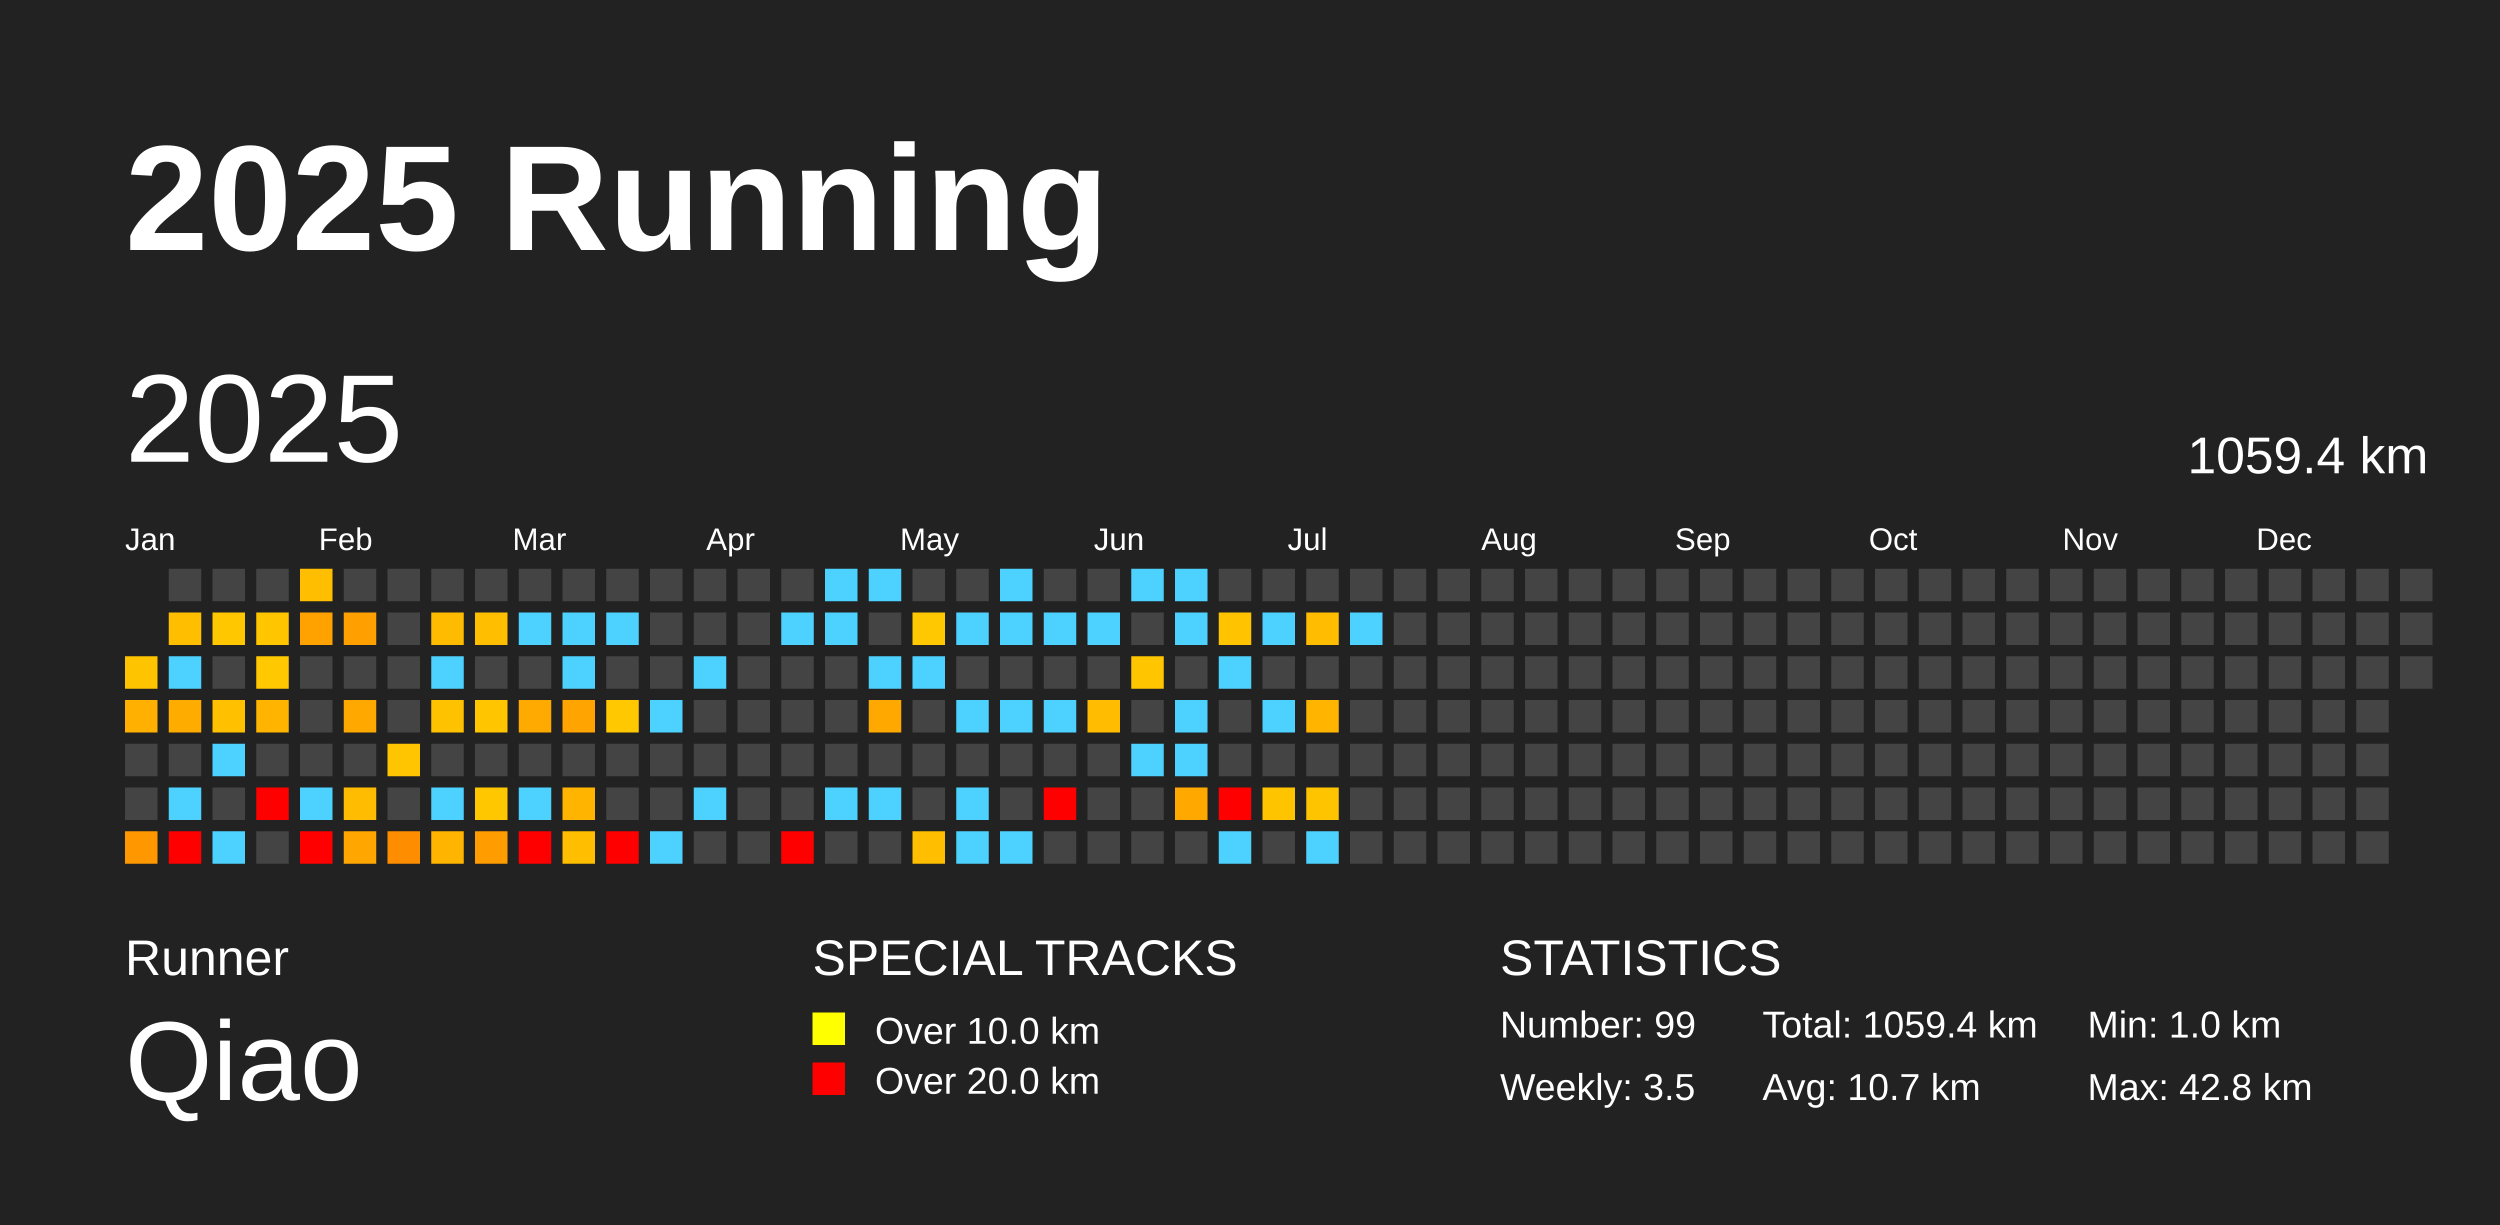
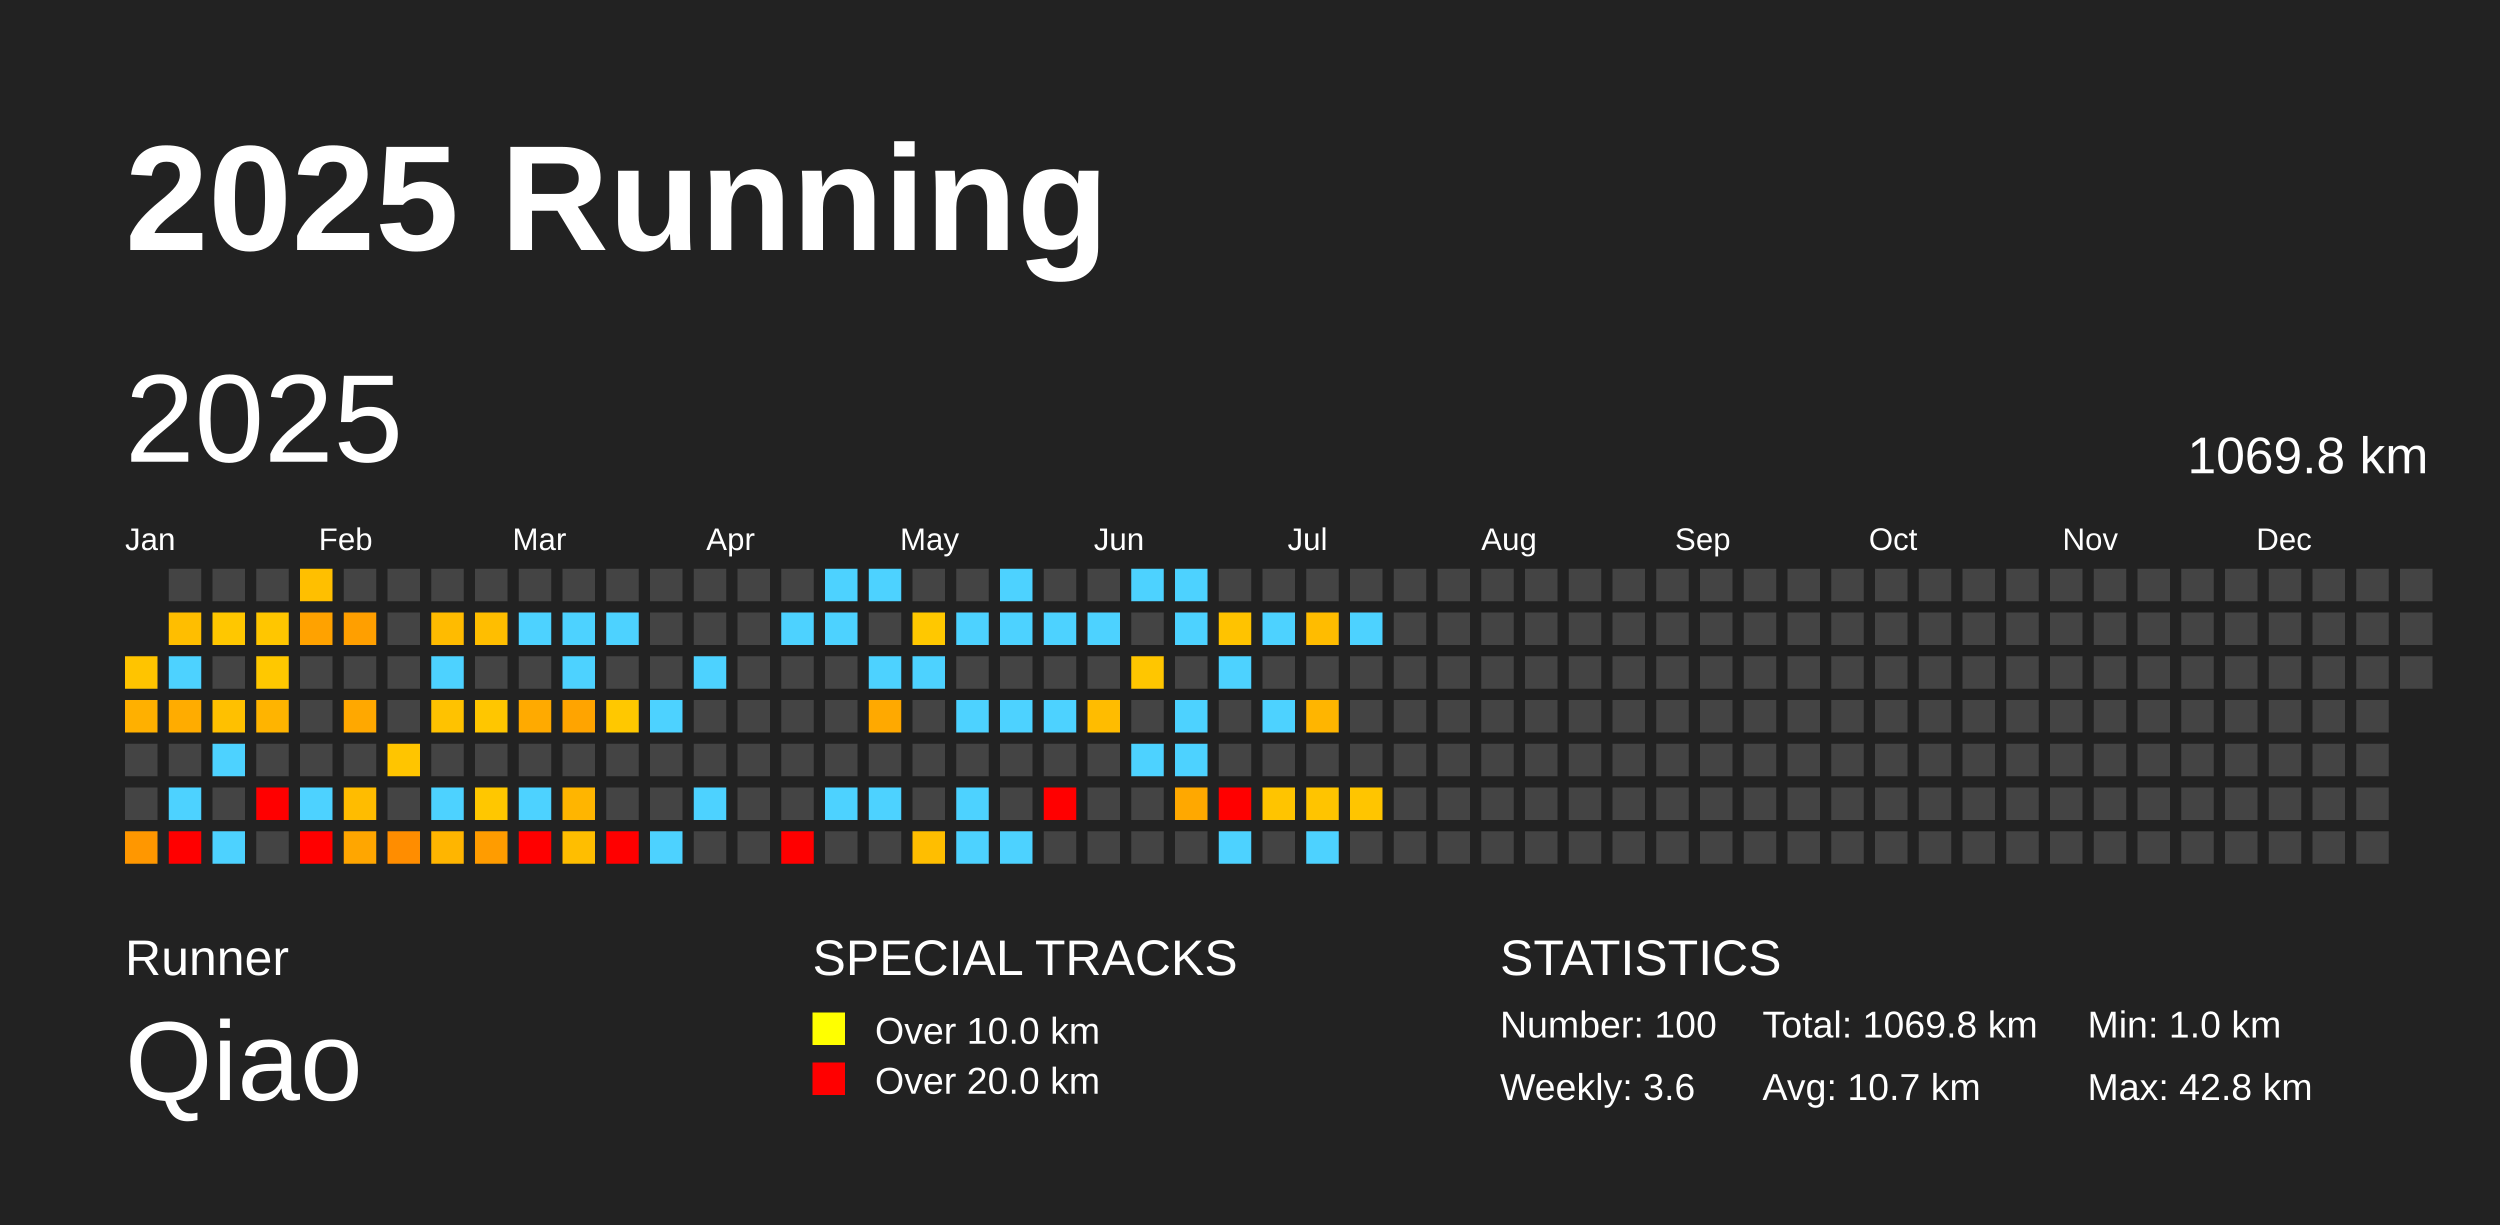
<svg xmlns="http://www.w3.org/2000/svg" baseProfile="full" height="98mm" version="1.1" viewBox="0,0,200,98" width="200mm">
  <defs />
  <rect fill="#222222" height="98" width="200" x="0" y="0" />
  <text fill="#FFFFFF" style="font-size:12px; font-family:Arial; font-weight:bold;" x="10" y="20">2025 Running</text>
  <text fill="#FFFFFF" style="font-size:4px; font-family:Arial" x="10" y="78">Runner</text>
  <text fill="#FFFFFF" style="font-size:9px; font-family:Arial" x="10" y="88">Qiao</text>
  <text fill="#FFFFFF" style="font-size:4px; font-family:Arial" x="65" y="78">SPECIAL TRACKS</text>
  <rect fill="yellow" height="2.6" width="2.6" x="65" y="81" />
  <text fill="#FFFFFF" style="font-size:3px; font-family:Arial" x="70" y="83.5">Over 10.0 km</text>
  <rect fill="red" height="2.6" width="2.6" x="65" y="85" />
  <text fill="#FFFFFF" style="font-size:3px; font-family:Arial" x="70" y="87.5">Over 20.0 km</text>
  <text fill="#FFFFFF" style="font-size:4px; font-family:Arial" x="120" y="78">STATISTICS</text>
-   <text fill="#FFFFFF" style="font-size:3px; font-family:Arial" x="120" y="83">Number: 99</text>
-   <text fill="#FFFFFF" style="font-size:3px; font-family:Arial" x="120" y="88">Weekly: 3.5</text>
-   <text fill="#FFFFFF" style="font-size:3px; font-family:Arial" x="141" y="83">Total: 1059.4 km</text>
+   <text fill="#FFFFFF" style="font-size:3px; font-family:Arial" x="120" y="83">Number: 100</text>
+   <text fill="#FFFFFF" style="font-size:3px; font-family:Arial" x="120" y="88">Weekly: 3.6</text>
+   <text fill="#FFFFFF" style="font-size:3px; font-family:Arial" x="141" y="83">Total: 1069.8 km</text>
  <text fill="#FFFFFF" style="font-size:3px; font-family:Arial" x="141" y="88">Avg: 10.7 km</text>
  <text fill="#FFFFFF" style="font-size:3px; font-family:Arial" x="167" y="83">Min: 1.0 km</text>
  <text fill="#FFFFFF" style="font-size:3px; font-family:Arial" x="167" y="88">Max: 42.8 km</text>
  <text dominant-baseline="hanging" fill="#FFFFFF" style="font-size:10.0px; font-family:Arial;" x="10" y="30">2025</text>
-   <text dominant-baseline="hanging" fill="#FFFFFF" style="font-size:4.125px; font-family:Arial;" x="175" y="35">1059.4 km</text>
+   <text dominant-baseline="hanging" fill="#FFFFFF" style="font-size:4.125px; font-family:Arial;" x="175" y="35">1069.8 km</text>
  <text fill="#FFFFFF" style="font-size:2.5px; font-family:Arial" x="10.0" y="44">Jan</text>
  <text fill="#FFFFFF" style="font-size:2.5px; font-family:Arial" x="25.5" y="44">Feb</text>
  <text fill="#FFFFFF" style="font-size:2.5px; font-family:Arial" x="41.0" y="44">Mar</text>
  <text fill="#FFFFFF" style="font-size:2.5px; font-family:Arial" x="56.5" y="44">Apr</text>
  <text fill="#FFFFFF" style="font-size:2.5px; font-family:Arial" x="72.0" y="44">May</text>
  <text fill="#FFFFFF" style="font-size:2.5px; font-family:Arial" x="87.5" y="44">Jun</text>
  <text fill="#FFFFFF" style="font-size:2.5px; font-family:Arial" x="103.0" y="44">Jul</text>
  <text fill="#FFFFFF" style="font-size:2.5px; font-family:Arial" x="118.5" y="44">Aug</text>
  <text fill="#FFFFFF" style="font-size:2.5px; font-family:Arial" x="134.0" y="44">Sep</text>
  <text fill="#FFFFFF" style="font-size:2.5px; font-family:Arial" x="149.5" y="44">Oct</text>
  <text fill="#FFFFFF" style="font-size:2.5px; font-family:Arial" x="165.0" y="44">Nov</text>
  <text fill="#FFFFFF" style="font-size:2.5px; font-family:Arial" x="180.5" y="44">Dec</text>
  <rect fill="#ffc400" height="2.6" width="2.6" x="10.0" y="52.5" />
  <rect fill="#ffb000" height="2.6" width="2.6" x="10.0" y="56.0" />
  <rect fill="#444444" height="2.6" width="2.6" x="10.0" y="59.5" />
  <rect fill="#444444" height="2.6" width="2.6" x="10.0" y="63.0" />
  <rect fill="#ff9700" height="2.6" width="2.6" x="10.0" y="66.5" />
  <rect fill="#444444" height="2.6" width="2.6" x="13.5" y="45.5" />
  <rect fill="#ffbe00" height="2.6" width="2.6" x="13.5" y="49.0" />
  <rect fill="#4dd2ff" height="2.6" width="2.6" x="13.5" y="52.5" />
  <rect fill="#ffac00" height="2.6" width="2.6" x="13.5" y="56.0" />
  <rect fill="#444444" height="2.6" width="2.6" x="13.5" y="59.5" />
  <rect fill="#4dd2ff" height="2.6" width="2.6" x="13.5" y="63.0" />
  <rect fill="red" height="2.6" width="2.6" x="13.5" y="66.5" />
  <rect fill="#444444" height="2.6" width="2.6" x="17.0" y="45.5" />
  <rect fill="#ffc700" height="2.6" width="2.6" x="17.0" y="49.0" />
  <rect fill="#444444" height="2.6" width="2.6" x="17.0" y="52.5" />
  <rect fill="#ffc000" height="2.6" width="2.6" x="17.0" y="56.0" />
  <rect fill="#4dd2ff" height="2.6" width="2.6" x="17.0" y="59.5" />
  <rect fill="#444444" height="2.6" width="2.6" x="17.0" y="63.0" />
  <rect fill="#4dd2ff" height="2.6" width="2.6" x="17.0" y="66.5" />
  <rect fill="#444444" height="2.6" width="2.6" x="20.5" y="45.5" />
  <rect fill="#ffc600" height="2.6" width="2.6" x="20.5" y="49.0" />
  <rect fill="#ffc800" height="2.6" width="2.6" x="20.5" y="52.5" />
  <rect fill="#ffb400" height="2.6" width="2.6" x="20.5" y="56.0" />
  <rect fill="#444444" height="2.6" width="2.6" x="20.5" y="59.5" />
  <rect fill="red" height="2.6" width="2.6" x="20.5" y="63.0" />
  <rect fill="#444444" height="2.6" width="2.6" x="20.5" y="66.5" />
  <rect fill="#ffbf00" height="2.6" width="2.6" x="24.0" y="45.5" />
  <rect fill="#ffa200" height="2.6" width="2.6" x="24.0" y="49.0" />
  <rect fill="#444444" height="2.6" width="2.6" x="24.0" y="52.5" />
  <rect fill="#444444" height="2.6" width="2.6" x="24.0" y="56.0" />
  <rect fill="#444444" height="2.6" width="2.6" x="24.0" y="59.5" />
  <rect fill="#4dd2ff" height="2.6" width="2.6" x="24.0" y="63.0" />
  <rect fill="red" height="2.6" width="2.6" x="24.0" y="66.5" />
  <rect fill="#444444" height="2.6" width="2.6" x="27.5" y="45.5" />
  <rect fill="#ff9f00" height="2.6" width="2.6" x="27.5" y="49.0" />
  <rect fill="#444444" height="2.6" width="2.6" x="27.5" y="52.5" />
  <rect fill="#ffa800" height="2.6" width="2.6" x="27.5" y="56.0" />
  <rect fill="#444444" height="2.6" width="2.6" x="27.5" y="59.5" />
  <rect fill="#ffbc00" height="2.6" width="2.6" x="27.5" y="63.0" />
  <rect fill="#ffa600" height="2.6" width="2.6" x="27.5" y="66.5" />
  <rect fill="#444444" height="2.6" width="2.6" x="31.0" y="45.5" />
  <rect fill="#444444" height="2.6" width="2.6" x="31.0" y="49.0" />
  <rect fill="#444444" height="2.6" width="2.6" x="31.0" y="52.5" />
  <rect fill="#444444" height="2.6" width="2.6" x="31.0" y="56.0" />
  <rect fill="#ffc500" height="2.6" width="2.6" x="31.0" y="59.5" />
  <rect fill="#444444" height="2.6" width="2.6" x="31.0" y="63.0" />
  <rect fill="#ff8d00" height="2.6" width="2.6" x="31.0" y="66.5" />
  <rect fill="#444444" height="2.6" width="2.6" x="34.5" y="45.5" />
  <rect fill="#ffbb00" height="2.6" width="2.6" x="34.5" y="49.0" />
  <rect fill="#4dd2ff" height="2.6" width="2.6" x="34.5" y="52.5" />
  <rect fill="#ffc200" height="2.6" width="2.6" x="34.5" y="56.0" />
  <rect fill="#444444" height="2.6" width="2.6" x="34.5" y="59.5" />
  <rect fill="#4dd2ff" height="2.6" width="2.6" x="34.5" y="63.0" />
  <rect fill="#ffb500" height="2.6" width="2.6" x="34.5" y="66.5" />
  <rect fill="#444444" height="2.6" width="2.6" x="38.0" y="45.5" />
  <rect fill="#ffbe00" height="2.6" width="2.6" x="38.0" y="49.0" />
  <rect fill="#444444" height="2.6" width="2.6" x="38.0" y="52.5" />
  <rect fill="#ffc600" height="2.6" width="2.6" x="38.0" y="56.0" />
  <rect fill="#444444" height="2.6" width="2.6" x="38.0" y="59.5" />
  <rect fill="#ffc700" height="2.6" width="2.6" x="38.0" y="63.0" />
  <rect fill="#ff9c00" height="2.6" width="2.6" x="38.0" y="66.5" />
  <rect fill="#444444" height="2.6" width="2.6" x="41.5" y="45.5" />
  <rect fill="#4dd2ff" height="2.6" width="2.6" x="41.5" y="49.0" />
  <rect fill="#444444" height="2.6" width="2.6" x="41.5" y="52.5" />
  <rect fill="#ffaa00" height="2.6" width="2.6" x="41.5" y="56.0" />
  <rect fill="#444444" height="2.6" width="2.6" x="41.5" y="59.5" />
  <rect fill="#4dd2ff" height="2.6" width="2.6" x="41.5" y="63.0" />
  <rect fill="red" height="2.6" width="2.6" x="41.5" y="66.5" />
  <rect fill="#444444" height="2.6" width="2.6" x="45.0" y="45.5" />
  <rect fill="#4dd2ff" height="2.6" width="2.6" x="45.0" y="49.0" />
  <rect fill="#4dd2ff" height="2.6" width="2.6" x="45.0" y="52.5" />
  <rect fill="#ffa400" height="2.6" width="2.6" x="45.0" y="56.0" />
  <rect fill="#444444" height="2.6" width="2.6" x="45.0" y="59.5" />
  <rect fill="#ffb500" height="2.6" width="2.6" x="45.0" y="63.0" />
  <rect fill="#ffbe00" height="2.6" width="2.6" x="45.0" y="66.5" />
  <rect fill="#444444" height="2.6" width="2.6" x="48.5" y="45.5" />
  <rect fill="#4dd2ff" height="2.6" width="2.6" x="48.5" y="49.0" />
  <rect fill="#444444" height="2.6" width="2.6" x="48.5" y="52.5" />
  <rect fill="#ffc800" height="2.6" width="2.6" x="48.5" y="56.0" />
  <rect fill="#444444" height="2.6" width="2.6" x="48.5" y="59.5" />
  <rect fill="#444444" height="2.6" width="2.6" x="48.5" y="63.0" />
  <rect fill="red" height="2.6" width="2.6" x="48.5" y="66.5" />
  <rect fill="#444444" height="2.6" width="2.6" x="52.0" y="45.5" />
  <rect fill="#444444" height="2.6" width="2.6" x="52.0" y="49.0" />
  <rect fill="#444444" height="2.6" width="2.6" x="52.0" y="52.5" />
  <rect fill="#4dd2ff" height="2.6" width="2.6" x="52.0" y="56.0" />
  <rect fill="#444444" height="2.6" width="2.6" x="52.0" y="59.5" />
  <rect fill="#444444" height="2.6" width="2.6" x="52.0" y="63.0" />
  <rect fill="#4dd2ff" height="2.6" width="2.6" x="52.0" y="66.5" />
  <rect fill="#444444" height="2.6" width="2.6" x="55.5" y="45.5" />
  <rect fill="#444444" height="2.6" width="2.6" x="55.5" y="49.0" />
  <rect fill="#4dd2ff" height="2.6" width="2.6" x="55.5" y="52.5" />
  <rect fill="#444444" height="2.6" width="2.6" x="55.5" y="56.0" />
  <rect fill="#444444" height="2.6" width="2.6" x="55.5" y="59.5" />
  <rect fill="#4dd2ff" height="2.6" width="2.6" x="55.5" y="63.0" />
  <rect fill="#444444" height="2.6" width="2.6" x="55.5" y="66.5" />
  <rect fill="#444444" height="2.6" width="2.6" x="59.0" y="45.5" />
  <rect fill="#444444" height="2.6" width="2.6" x="59.0" y="49.0" />
  <rect fill="#444444" height="2.6" width="2.6" x="59.0" y="52.5" />
  <rect fill="#444444" height="2.6" width="2.6" x="59.0" y="56.0" />
  <rect fill="#444444" height="2.6" width="2.6" x="59.0" y="59.5" />
  <rect fill="#444444" height="2.6" width="2.6" x="59.0" y="63.0" />
  <rect fill="#444444" height="2.6" width="2.6" x="59.0" y="66.5" />
  <rect fill="#444444" height="2.6" width="2.6" x="62.5" y="45.5" />
  <rect fill="#4dd2ff" height="2.6" width="2.6" x="62.5" y="49.0" />
  <rect fill="#444444" height="2.6" width="2.6" x="62.5" y="52.5" />
  <rect fill="#444444" height="2.6" width="2.6" x="62.5" y="56.0" />
  <rect fill="#444444" height="2.6" width="2.6" x="62.5" y="59.5" />
  <rect fill="#444444" height="2.6" width="2.6" x="62.5" y="63.0" />
  <rect fill="red" height="2.6" width="2.6" x="62.5" y="66.5" />
  <rect fill="#4dd2ff" height="2.6" width="2.6" x="66.0" y="45.5" />
  <rect fill="#4dd2ff" height="2.6" width="2.6" x="66.0" y="49.0" />
  <rect fill="#444444" height="2.6" width="2.6" x="66.0" y="52.5" />
  <rect fill="#444444" height="2.6" width="2.6" x="66.0" y="56.0" />
  <rect fill="#444444" height="2.6" width="2.6" x="66.0" y="59.5" />
  <rect fill="#4dd2ff" height="2.6" width="2.6" x="66.0" y="63.0" />
  <rect fill="#444444" height="2.6" width="2.6" x="66.0" y="66.5" />
  <rect fill="#4dd2ff" height="2.6" width="2.6" x="69.5" y="45.5" />
  <rect fill="#444444" height="2.6" width="2.6" x="69.5" y="49.0" />
  <rect fill="#4dd2ff" height="2.6" width="2.6" x="69.5" y="52.5" />
  <rect fill="#ffa900" height="2.6" width="2.6" x="69.5" y="56.0" />
  <rect fill="#444444" height="2.6" width="2.6" x="69.5" y="59.5" />
  <rect fill="#4dd2ff" height="2.6" width="2.6" x="69.5" y="63.0" />
  <rect fill="#444444" height="2.6" width="2.6" x="69.5" y="66.5" />
  <rect fill="#444444" height="2.6" width="2.6" x="73.0" y="45.5" />
  <rect fill="#ffc800" height="2.6" width="2.6" x="73.0" y="49.0" />
  <rect fill="#4dd2ff" height="2.6" width="2.6" x="73.0" y="52.5" />
  <rect fill="#444444" height="2.6" width="2.6" x="73.0" y="56.0" />
  <rect fill="#444444" height="2.6" width="2.6" x="73.0" y="59.5" />
  <rect fill="#444444" height="2.6" width="2.6" x="73.0" y="63.0" />
  <rect fill="#ffbe00" height="2.6" width="2.6" x="73.0" y="66.5" />
  <rect fill="#444444" height="2.6" width="2.6" x="76.5" y="45.5" />
  <rect fill="#4dd2ff" height="2.6" width="2.6" x="76.5" y="49.0" />
  <rect fill="#444444" height="2.6" width="2.6" x="76.5" y="52.5" />
  <rect fill="#4dd2ff" height="2.6" width="2.6" x="76.5" y="56.0" />
  <rect fill="#444444" height="2.6" width="2.6" x="76.5" y="59.5" />
  <rect fill="#4dd2ff" height="2.6" width="2.6" x="76.5" y="63.0" />
  <rect fill="#4dd2ff" height="2.6" width="2.6" x="76.5" y="66.5" />
  <rect fill="#4dd2ff" height="2.6" width="2.6" x="80.0" y="45.5" />
  <rect fill="#4dd2ff" height="2.6" width="2.6" x="80.0" y="49.0" />
  <rect fill="#444444" height="2.6" width="2.6" x="80.0" y="52.5" />
  <rect fill="#4dd2ff" height="2.6" width="2.6" x="80.0" y="56.0" />
  <rect fill="#444444" height="2.6" width="2.6" x="80.0" y="59.5" />
  <rect fill="#444444" height="2.6" width="2.6" x="80.0" y="63.0" />
  <rect fill="#4dd2ff" height="2.6" width="2.6" x="80.0" y="66.5" />
  <rect fill="#444444" height="2.6" width="2.6" x="83.5" y="45.5" />
  <rect fill="#4dd2ff" height="2.6" width="2.6" x="83.5" y="49.0" />
  <rect fill="#444444" height="2.6" width="2.6" x="83.5" y="52.5" />
  <rect fill="#4dd2ff" height="2.6" width="2.6" x="83.5" y="56.0" />
  <rect fill="#444444" height="2.6" width="2.6" x="83.5" y="59.5" />
  <rect fill="red" height="2.6" width="2.6" x="83.5" y="63.0" />
  <rect fill="#444444" height="2.6" width="2.6" x="83.5" y="66.5" />
  <rect fill="#444444" height="2.6" width="2.6" x="87.0" y="45.5" />
  <rect fill="#4dd2ff" height="2.6" width="2.6" x="87.0" y="49.0" />
  <rect fill="#444444" height="2.6" width="2.6" x="87.0" y="52.5" />
  <rect fill="#ffbc00" height="2.6" width="2.6" x="87.0" y="56.0" />
  <rect fill="#444444" height="2.6" width="2.6" x="87.0" y="59.5" />
  <rect fill="#444444" height="2.6" width="2.6" x="87.0" y="63.0" />
  <rect fill="#444444" height="2.6" width="2.6" x="87.0" y="66.5" />
  <rect fill="#4dd2ff" height="2.6" width="2.6" x="90.5" y="45.5" />
  <rect fill="#444444" height="2.6" width="2.6" x="90.5" y="49.0" />
  <rect fill="#ffc600" height="2.6" width="2.6" x="90.5" y="52.5" />
  <rect fill="#444444" height="2.6" width="2.6" x="90.5" y="56.0" />
  <rect fill="#4dd2ff" height="2.6" width="2.6" x="90.5" y="59.5" />
  <rect fill="#444444" height="2.6" width="2.6" x="90.5" y="63.0" />
  <rect fill="#444444" height="2.6" width="2.6" x="90.5" y="66.5" />
  <rect fill="#4dd2ff" height="2.6" width="2.6" x="94.0" y="45.5" />
  <rect fill="#4dd2ff" height="2.6" width="2.6" x="94.0" y="49.0" />
  <rect fill="#444444" height="2.6" width="2.6" x="94.0" y="52.5" />
  <rect fill="#4dd2ff" height="2.6" width="2.6" x="94.0" y="56.0" />
  <rect fill="#4dd2ff" height="2.6" width="2.6" x="94.0" y="59.5" />
  <rect fill="#ffa800" height="2.6" width="2.6" x="94.0" y="63.0" />
  <rect fill="#444444" height="2.6" width="2.6" x="94.0" y="66.5" />
  <rect fill="#444444" height="2.6" width="2.6" x="97.5" y="45.5" />
  <rect fill="#ffc300" height="2.6" width="2.6" x="97.5" y="49.0" />
  <rect fill="#4dd2ff" height="2.6" width="2.6" x="97.5" y="52.5" />
  <rect fill="#444444" height="2.6" width="2.6" x="97.5" y="56.0" />
  <rect fill="#444444" height="2.6" width="2.6" x="97.5" y="59.5" />
  <rect fill="red" height="2.6" width="2.6" x="97.5" y="63.0" />
  <rect fill="#4dd2ff" height="2.6" width="2.6" x="97.5" y="66.5" />
  <rect fill="#444444" height="2.6" width="2.6" x="101.0" y="45.5" />
  <rect fill="#4dd2ff" height="2.6" width="2.6" x="101.0" y="49.0" />
  <rect fill="#444444" height="2.6" width="2.6" x="101.0" y="52.5" />
  <rect fill="#4dd2ff" height="2.6" width="2.6" x="101.0" y="56.0" />
  <rect fill="#444444" height="2.6" width="2.6" x="101.0" y="59.5" />
  <rect fill="#ffc400" height="2.6" width="2.6" x="101.0" y="63.0" />
  <rect fill="#444444" height="2.6" width="2.6" x="101.0" y="66.5" />
  <rect fill="#444444" height="2.6" width="2.6" x="104.5" y="45.5" />
  <rect fill="#ffbc00" height="2.6" width="2.6" x="104.5" y="49.0" />
  <rect fill="#444444" height="2.6" width="2.6" x="104.5" y="52.5" />
  <rect fill="#ffb500" height="2.6" width="2.6" x="104.5" y="56.0" />
  <rect fill="#444444" height="2.6" width="2.6" x="104.5" y="59.5" />
  <rect fill="#ffc400" height="2.6" width="2.6" x="104.5" y="63.0" />
  <rect fill="#4dd2ff" height="2.6" width="2.6" x="104.5" y="66.5" />
  <rect fill="#444444" height="2.6" width="2.6" x="108.0" y="45.5" />
  <rect fill="#4dd2ff" height="2.6" width="2.6" x="108.0" y="49.0" />
  <rect fill="#444444" height="2.6" width="2.6" x="108.0" y="52.5" />
  <rect fill="#444444" height="2.6" width="2.6" x="108.0" y="56.0" />
  <rect fill="#444444" height="2.6" width="2.6" x="108.0" y="59.5" />
-   <rect fill="#444444" height="2.6" width="2.6" x="108.0" y="63.0" />
+   <rect fill="#ffc500" height="2.6" width="2.6" x="108.0" y="63.0" />
  <rect fill="#444444" height="2.6" width="2.6" x="108.0" y="66.5" />
  <rect fill="#444444" height="2.6" width="2.6" x="111.5" y="45.5" />
  <rect fill="#444444" height="2.6" width="2.6" x="111.5" y="49.0" />
  <rect fill="#444444" height="2.6" width="2.6" x="111.5" y="52.5" />
  <rect fill="#444444" height="2.6" width="2.6" x="111.5" y="56.0" />
  <rect fill="#444444" height="2.6" width="2.6" x="111.5" y="59.5" />
  <rect fill="#444444" height="2.6" width="2.6" x="111.5" y="63.0" />
  <rect fill="#444444" height="2.6" width="2.6" x="111.5" y="66.5" />
  <rect fill="#444444" height="2.6" width="2.6" x="115.0" y="45.5" />
  <rect fill="#444444" height="2.6" width="2.6" x="115.0" y="49.0" />
  <rect fill="#444444" height="2.6" width="2.6" x="115.0" y="52.5" />
  <rect fill="#444444" height="2.6" width="2.6" x="115.0" y="56.0" />
  <rect fill="#444444" height="2.6" width="2.6" x="115.0" y="59.5" />
  <rect fill="#444444" height="2.6" width="2.6" x="115.0" y="63.0" />
  <rect fill="#444444" height="2.6" width="2.6" x="115.0" y="66.5" />
  <rect fill="#444444" height="2.6" width="2.6" x="118.5" y="45.5" />
  <rect fill="#444444" height="2.6" width="2.6" x="118.5" y="49.0" />
  <rect fill="#444444" height="2.6" width="2.6" x="118.5" y="52.5" />
  <rect fill="#444444" height="2.6" width="2.6" x="118.5" y="56.0" />
  <rect fill="#444444" height="2.6" width="2.6" x="118.5" y="59.5" />
  <rect fill="#444444" height="2.6" width="2.6" x="118.5" y="63.0" />
  <rect fill="#444444" height="2.6" width="2.6" x="118.5" y="66.5" />
  <rect fill="#444444" height="2.6" width="2.6" x="122.0" y="45.5" />
  <rect fill="#444444" height="2.6" width="2.6" x="122.0" y="49.0" />
  <rect fill="#444444" height="2.6" width="2.6" x="122.0" y="52.5" />
  <rect fill="#444444" height="2.6" width="2.6" x="122.0" y="56.0" />
  <rect fill="#444444" height="2.6" width="2.6" x="122.0" y="59.5" />
  <rect fill="#444444" height="2.6" width="2.6" x="122.0" y="63.0" />
  <rect fill="#444444" height="2.6" width="2.6" x="122.0" y="66.5" />
  <rect fill="#444444" height="2.6" width="2.6" x="125.5" y="45.5" />
  <rect fill="#444444" height="2.6" width="2.6" x="125.5" y="49.0" />
  <rect fill="#444444" height="2.6" width="2.6" x="125.5" y="52.5" />
  <rect fill="#444444" height="2.6" width="2.6" x="125.5" y="56.0" />
  <rect fill="#444444" height="2.6" width="2.6" x="125.5" y="59.5" />
  <rect fill="#444444" height="2.6" width="2.6" x="125.5" y="63.0" />
  <rect fill="#444444" height="2.6" width="2.6" x="125.5" y="66.5" />
  <rect fill="#444444" height="2.6" width="2.6" x="129.0" y="45.5" />
  <rect fill="#444444" height="2.6" width="2.6" x="129.0" y="49.0" />
  <rect fill="#444444" height="2.6" width="2.6" x="129.0" y="52.5" />
  <rect fill="#444444" height="2.6" width="2.6" x="129.0" y="56.0" />
  <rect fill="#444444" height="2.6" width="2.6" x="129.0" y="59.5" />
  <rect fill="#444444" height="2.6" width="2.6" x="129.0" y="63.0" />
  <rect fill="#444444" height="2.6" width="2.6" x="129.0" y="66.5" />
  <rect fill="#444444" height="2.6" width="2.6" x="132.5" y="45.5" />
  <rect fill="#444444" height="2.6" width="2.6" x="132.5" y="49.0" />
  <rect fill="#444444" height="2.6" width="2.6" x="132.5" y="52.5" />
  <rect fill="#444444" height="2.6" width="2.6" x="132.5" y="56.0" />
  <rect fill="#444444" height="2.6" width="2.6" x="132.5" y="59.5" />
  <rect fill="#444444" height="2.6" width="2.6" x="132.5" y="63.0" />
  <rect fill="#444444" height="2.6" width="2.6" x="132.5" y="66.5" />
  <rect fill="#444444" height="2.6" width="2.6" x="136.0" y="45.5" />
  <rect fill="#444444" height="2.6" width="2.6" x="136.0" y="49.0" />
  <rect fill="#444444" height="2.6" width="2.6" x="136.0" y="52.5" />
  <rect fill="#444444" height="2.6" width="2.6" x="136.0" y="56.0" />
  <rect fill="#444444" height="2.6" width="2.6" x="136.0" y="59.5" />
  <rect fill="#444444" height="2.6" width="2.6" x="136.0" y="63.0" />
  <rect fill="#444444" height="2.6" width="2.6" x="136.0" y="66.5" />
  <rect fill="#444444" height="2.6" width="2.6" x="139.5" y="45.5" />
  <rect fill="#444444" height="2.6" width="2.6" x="139.5" y="49.0" />
  <rect fill="#444444" height="2.6" width="2.6" x="139.5" y="52.5" />
  <rect fill="#444444" height="2.6" width="2.6" x="139.5" y="56.0" />
  <rect fill="#444444" height="2.6" width="2.6" x="139.5" y="59.5" />
  <rect fill="#444444" height="2.6" width="2.6" x="139.5" y="63.0" />
  <rect fill="#444444" height="2.6" width="2.6" x="139.5" y="66.5" />
  <rect fill="#444444" height="2.6" width="2.6" x="143.0" y="45.5" />
  <rect fill="#444444" height="2.6" width="2.6" x="143.0" y="49.0" />
  <rect fill="#444444" height="2.6" width="2.6" x="143.0" y="52.5" />
  <rect fill="#444444" height="2.6" width="2.6" x="143.0" y="56.0" />
  <rect fill="#444444" height="2.6" width="2.6" x="143.0" y="59.5" />
  <rect fill="#444444" height="2.6" width="2.6" x="143.0" y="63.0" />
  <rect fill="#444444" height="2.6" width="2.6" x="143.0" y="66.5" />
  <rect fill="#444444" height="2.6" width="2.6" x="146.5" y="45.5" />
  <rect fill="#444444" height="2.6" width="2.6" x="146.5" y="49.0" />
  <rect fill="#444444" height="2.6" width="2.6" x="146.5" y="52.5" />
  <rect fill="#444444" height="2.6" width="2.6" x="146.5" y="56.0" />
  <rect fill="#444444" height="2.6" width="2.6" x="146.5" y="59.5" />
  <rect fill="#444444" height="2.6" width="2.6" x="146.5" y="63.0" />
  <rect fill="#444444" height="2.6" width="2.6" x="146.5" y="66.5" />
  <rect fill="#444444" height="2.6" width="2.6" x="150.0" y="45.5" />
  <rect fill="#444444" height="2.6" width="2.6" x="150.0" y="49.0" />
  <rect fill="#444444" height="2.6" width="2.6" x="150.0" y="52.5" />
  <rect fill="#444444" height="2.6" width="2.6" x="150.0" y="56.0" />
  <rect fill="#444444" height="2.6" width="2.6" x="150.0" y="59.5" />
  <rect fill="#444444" height="2.6" width="2.6" x="150.0" y="63.0" />
  <rect fill="#444444" height="2.6" width="2.6" x="150.0" y="66.5" />
  <rect fill="#444444" height="2.6" width="2.6" x="153.5" y="45.5" />
  <rect fill="#444444" height="2.6" width="2.6" x="153.5" y="49.0" />
  <rect fill="#444444" height="2.6" width="2.6" x="153.5" y="52.5" />
  <rect fill="#444444" height="2.6" width="2.6" x="153.5" y="56.0" />
  <rect fill="#444444" height="2.6" width="2.6" x="153.5" y="59.5" />
  <rect fill="#444444" height="2.6" width="2.6" x="153.5" y="63.0" />
  <rect fill="#444444" height="2.6" width="2.6" x="153.5" y="66.5" />
  <rect fill="#444444" height="2.6" width="2.6" x="157.0" y="45.5" />
  <rect fill="#444444" height="2.6" width="2.6" x="157.0" y="49.0" />
  <rect fill="#444444" height="2.6" width="2.6" x="157.0" y="52.5" />
  <rect fill="#444444" height="2.6" width="2.6" x="157.0" y="56.0" />
  <rect fill="#444444" height="2.6" width="2.6" x="157.0" y="59.5" />
  <rect fill="#444444" height="2.6" width="2.6" x="157.0" y="63.0" />
  <rect fill="#444444" height="2.6" width="2.6" x="157.0" y="66.5" />
  <rect fill="#444444" height="2.6" width="2.6" x="160.5" y="45.5" />
  <rect fill="#444444" height="2.6" width="2.6" x="160.5" y="49.0" />
  <rect fill="#444444" height="2.6" width="2.6" x="160.5" y="52.5" />
  <rect fill="#444444" height="2.6" width="2.6" x="160.5" y="56.0" />
  <rect fill="#444444" height="2.6" width="2.6" x="160.5" y="59.5" />
  <rect fill="#444444" height="2.6" width="2.6" x="160.5" y="63.0" />
  <rect fill="#444444" height="2.6" width="2.6" x="160.5" y="66.5" />
  <rect fill="#444444" height="2.6" width="2.6" x="164.0" y="45.5" />
  <rect fill="#444444" height="2.6" width="2.6" x="164.0" y="49.0" />
  <rect fill="#444444" height="2.6" width="2.6" x="164.0" y="52.5" />
  <rect fill="#444444" height="2.6" width="2.6" x="164.0" y="56.0" />
  <rect fill="#444444" height="2.6" width="2.6" x="164.0" y="59.5" />
  <rect fill="#444444" height="2.6" width="2.6" x="164.0" y="63.0" />
  <rect fill="#444444" height="2.6" width="2.6" x="164.0" y="66.5" />
  <rect fill="#444444" height="2.6" width="2.6" x="167.5" y="45.5" />
  <rect fill="#444444" height="2.6" width="2.6" x="167.5" y="49.0" />
  <rect fill="#444444" height="2.6" width="2.6" x="167.5" y="52.5" />
  <rect fill="#444444" height="2.6" width="2.6" x="167.5" y="56.0" />
  <rect fill="#444444" height="2.6" width="2.6" x="167.5" y="59.5" />
  <rect fill="#444444" height="2.6" width="2.6" x="167.5" y="63.0" />
  <rect fill="#444444" height="2.6" width="2.6" x="167.5" y="66.5" />
  <rect fill="#444444" height="2.6" width="2.6" x="171.0" y="45.5" />
  <rect fill="#444444" height="2.6" width="2.6" x="171.0" y="49.0" />
  <rect fill="#444444" height="2.6" width="2.6" x="171.0" y="52.5" />
  <rect fill="#444444" height="2.6" width="2.6" x="171.0" y="56.0" />
  <rect fill="#444444" height="2.6" width="2.6" x="171.0" y="59.5" />
  <rect fill="#444444" height="2.6" width="2.6" x="171.0" y="63.0" />
  <rect fill="#444444" height="2.6" width="2.6" x="171.0" y="66.5" />
  <rect fill="#444444" height="2.6" width="2.6" x="174.5" y="45.5" />
  <rect fill="#444444" height="2.6" width="2.6" x="174.5" y="49.0" />
  <rect fill="#444444" height="2.6" width="2.6" x="174.5" y="52.5" />
  <rect fill="#444444" height="2.6" width="2.6" x="174.5" y="56.0" />
  <rect fill="#444444" height="2.6" width="2.6" x="174.5" y="59.5" />
  <rect fill="#444444" height="2.6" width="2.6" x="174.5" y="63.0" />
  <rect fill="#444444" height="2.6" width="2.6" x="174.5" y="66.5" />
  <rect fill="#444444" height="2.6" width="2.6" x="178.0" y="45.5" />
  <rect fill="#444444" height="2.6" width="2.6" x="178.0" y="49.0" />
  <rect fill="#444444" height="2.6" width="2.6" x="178.0" y="52.5" />
  <rect fill="#444444" height="2.6" width="2.6" x="178.0" y="56.0" />
  <rect fill="#444444" height="2.6" width="2.6" x="178.0" y="59.5" />
  <rect fill="#444444" height="2.6" width="2.6" x="178.0" y="63.0" />
  <rect fill="#444444" height="2.6" width="2.6" x="178.0" y="66.5" />
  <rect fill="#444444" height="2.6" width="2.6" x="181.5" y="45.5" />
  <rect fill="#444444" height="2.6" width="2.6" x="181.5" y="49.0" />
  <rect fill="#444444" height="2.6" width="2.6" x="181.5" y="52.5" />
  <rect fill="#444444" height="2.6" width="2.6" x="181.5" y="56.0" />
  <rect fill="#444444" height="2.6" width="2.6" x="181.5" y="59.5" />
  <rect fill="#444444" height="2.6" width="2.6" x="181.5" y="63.0" />
  <rect fill="#444444" height="2.6" width="2.6" x="181.5" y="66.5" />
  <rect fill="#444444" height="2.6" width="2.6" x="185.0" y="45.5" />
  <rect fill="#444444" height="2.6" width="2.6" x="185.0" y="49.0" />
  <rect fill="#444444" height="2.6" width="2.6" x="185.0" y="52.5" />
  <rect fill="#444444" height="2.6" width="2.6" x="185.0" y="56.0" />
  <rect fill="#444444" height="2.6" width="2.6" x="185.0" y="59.5" />
  <rect fill="#444444" height="2.6" width="2.6" x="185.0" y="63.0" />
  <rect fill="#444444" height="2.6" width="2.6" x="185.0" y="66.5" />
  <rect fill="#444444" height="2.6" width="2.6" x="188.5" y="45.5" />
  <rect fill="#444444" height="2.6" width="2.6" x="188.5" y="49.0" />
  <rect fill="#444444" height="2.6" width="2.6" x="188.5" y="52.5" />
  <rect fill="#444444" height="2.6" width="2.6" x="188.5" y="56.0" />
  <rect fill="#444444" height="2.6" width="2.6" x="188.5" y="59.5" />
  <rect fill="#444444" height="2.6" width="2.6" x="188.5" y="63.0" />
  <rect fill="#444444" height="2.6" width="2.6" x="188.5" y="66.5" />
  <rect fill="#444444" height="2.6" width="2.6" x="192.0" y="45.5" />
  <rect fill="#444444" height="2.6" width="2.6" x="192.0" y="49.0" />
  <rect fill="#444444" height="2.6" width="2.6" x="192.0" y="52.5" />
</svg>
